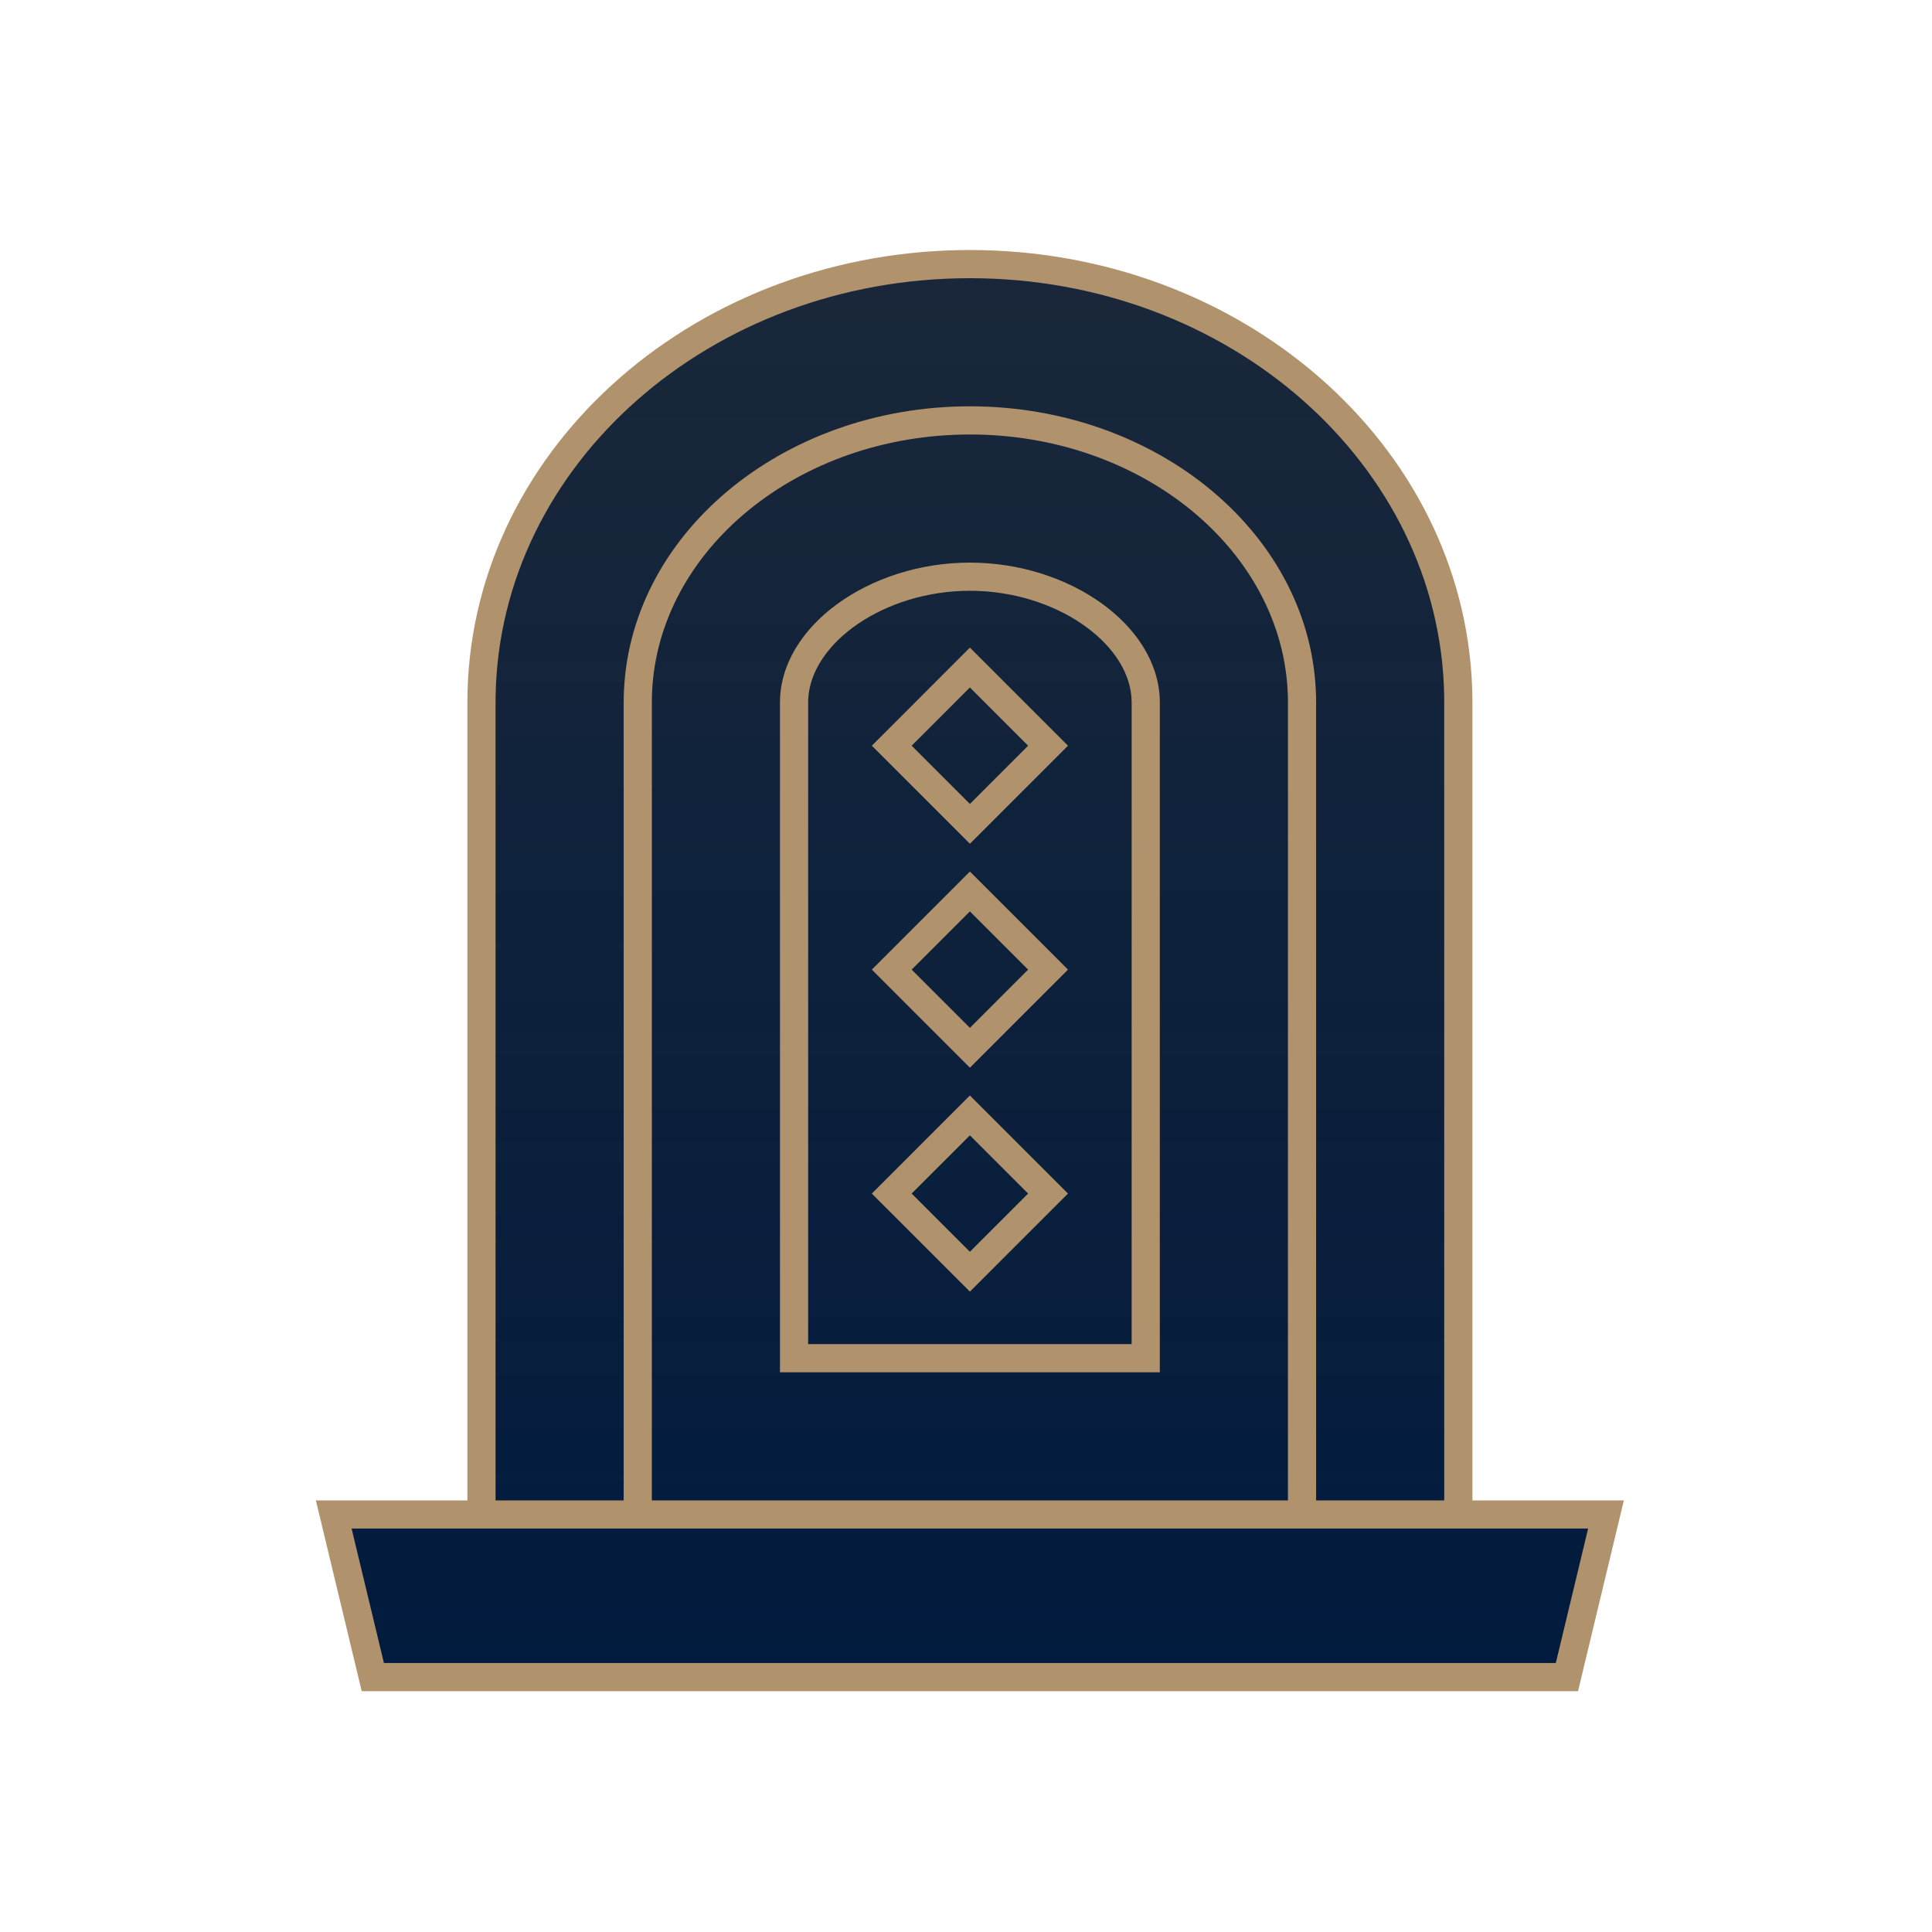
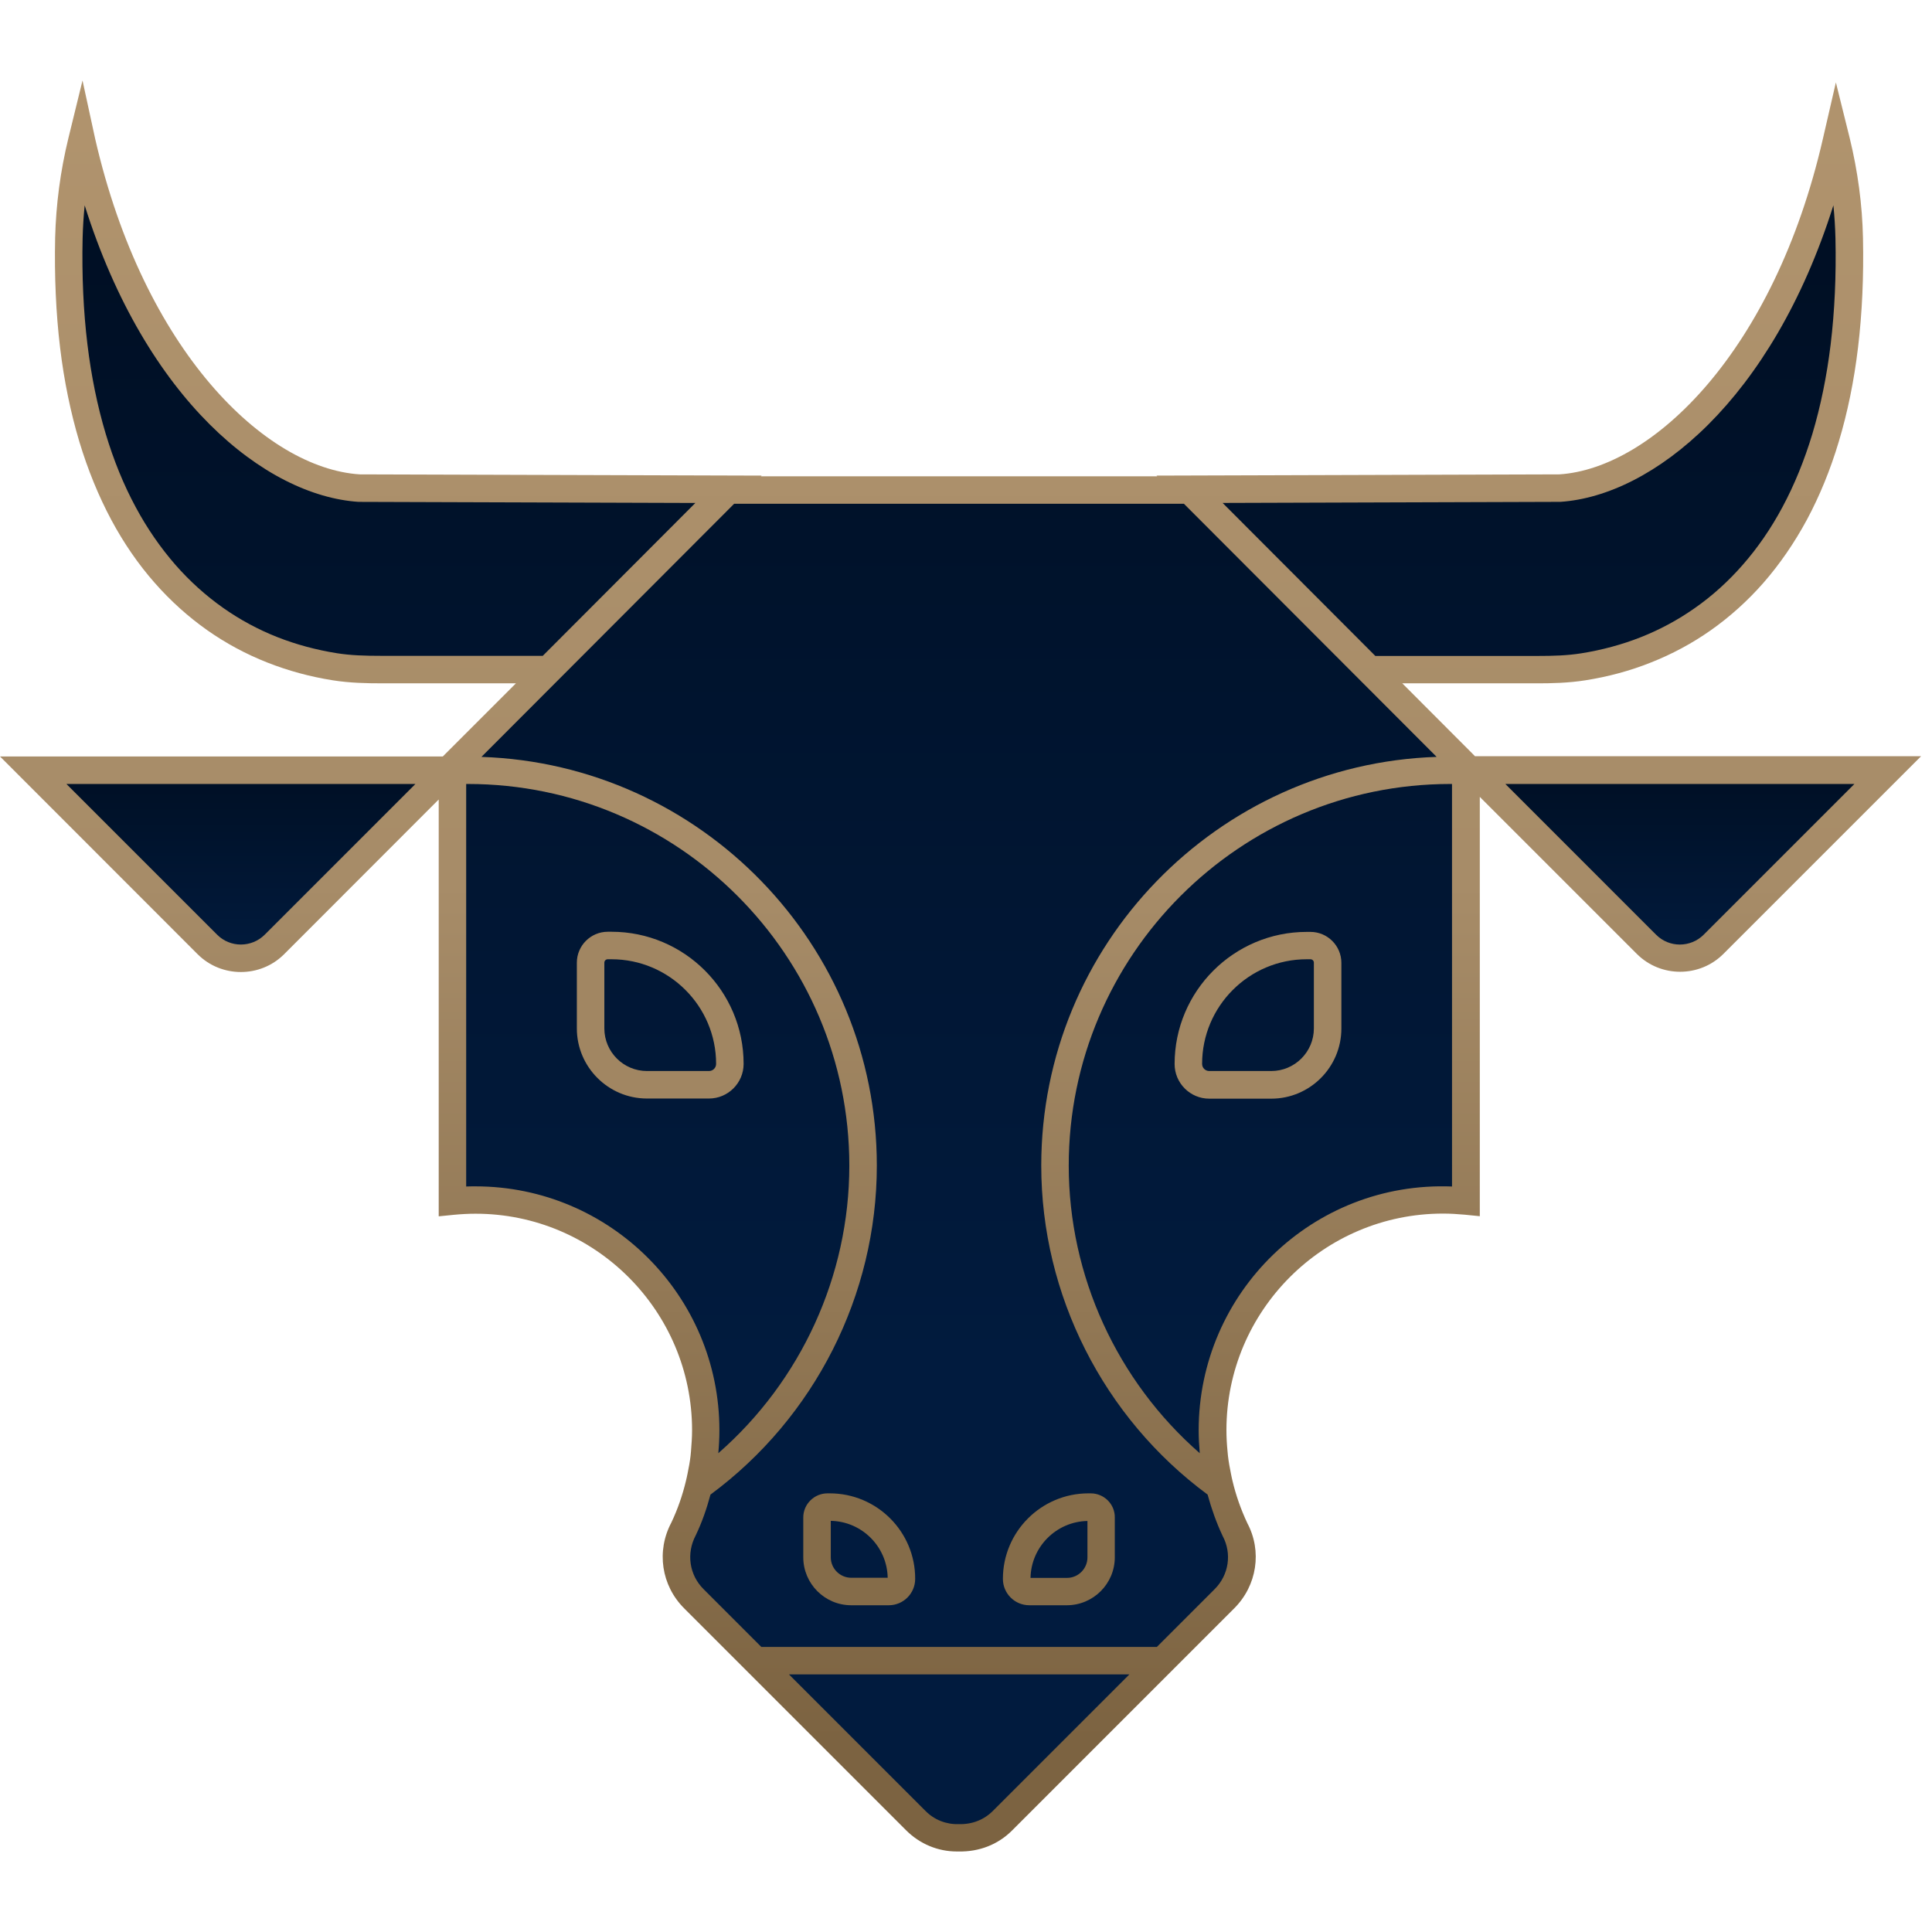
- <svg xmlns="http://www.w3.org/2000/svg" width="120px" height="120px" viewBox="0 0 120 120" version="1.1">
-   <defs>
-     <linearGradient x1="50%" y1="3.41%" x2="50%" y2="100%" id="linearGradient-1">
-       <stop stop-color="#000F24" stop-opacity="0.9" offset="0%" />
-       <stop stop-color="#011B3E" offset="100%" />
-     </linearGradient>
-   </defs>
-   <g id="game_icon_Sicbo" stroke="none" stroke-width="1" fill="none" fill-rule="evenodd">
-     <path d="M29.176,93.663 L29.176,43.228 C29.176,28.188 42.757,16 59.513,16 C76.266,16 89.85,28.188 89.85,43.228 L89.85,43.228 L89.85,93.663 L29.176,93.663 Z M96.595,103.764 L22.427,103.764 L20,93.663 L99.022,93.663 L96.595,103.764 Z" id="Combined-Shape" fill="url(#linearGradient-1)" />
-     <g id="Group" transform="translate(19, 15)">
-       <path d="M40.876,10.888 L41.124,10.888 C52.722,10.888 62.124,20.29 62.124,31.888 L62.124,79.202 L62.124,79.202 L19.876,79.202 L19.876,31.888 C19.876,20.29 29.278,10.888 40.876,10.888 Z" id="Rectangle" />
-       <g id="Group-17" fill="#B0936D" fill-rule="nonzero">
-         <path d="M41.242,0.529 C58.097,0.529 71.894,12.575 72.438,27.714 L72.45,28.174 L72.454,28.632 L72.454,78.192 L81.861,78.193 L79.014,90.043 L3.467,90.043 L0.62,78.193 L10.03,78.192 L10.03,28.632 C10.03,13.243 23.744,0.781 40.727,0.533 L41.242,0.529 Z M79.641,79.942 L2.839,79.942 L4.846,88.293 L77.634,88.293 L79.641,79.942 Z M41.242,11.987 C30.573,11.987 21.874,19.154 21.5,28.027 L21.491,28.33 L21.488,28.632 L21.487,78.192 L60.996,78.192 L60.997,28.632 C60.997,19.59 52.359,12.154 41.605,11.989 L41.242,11.987 Z M41.242,2.279 C25.112,2.279 12.044,13.863 11.784,28.197 L11.78,28.632 L11.779,78.192 L19.738,78.192 L19.738,28.623 L19.742,28.303 C19.948,18.263 29.555,10.237 41.242,10.237 C52.949,10.237 62.544,18.283 62.743,28.315 L62.746,28.632 L62.746,78.192 L70.704,78.192 L70.704,28.64 L70.701,28.198 C70.441,13.848 57.352,2.279 41.242,2.279 Z M41.242,19.945 C47.39,19.945 52.856,23.783 53.034,28.401 L53.038,28.632 L53.038,70.234 L29.446,70.234 L29.446,28.632 C29.446,23.912 34.992,19.945 41.242,19.945 Z M41.242,21.695 C35.955,21.695 31.365,24.908 31.2,28.436 L31.196,28.632 L31.195,68.484 L51.288,68.484 L51.289,28.632 C51.289,25.159 46.961,21.937 41.827,21.708 L41.535,21.698 L41.242,21.695 Z M41.242,53.043 L47.334,59.135 L41.242,65.226 L35.151,59.135 L41.242,53.043 Z M41.242,55.518 L37.625,59.134 L41.242,62.751 L44.858,59.134 L41.242,55.518 Z M41.242,39.133 L47.334,45.225 L41.242,51.316 L35.151,45.225 L41.242,39.133 Z M41.242,41.608 L37.625,45.224 L41.242,48.841 L44.858,45.224 L41.242,41.608 Z M41.242,25.225 L47.334,31.317 L41.242,37.408 L35.151,31.317 L41.242,25.225 Z M41.242,27.7 L37.625,31.317 L41.242,34.934 L44.859,31.317 L41.242,27.7 Z" id="Combined-Shape" />
-       </g>
-     </g>
+ <svg xmlns="http://www.w3.org/2000/svg" xmlns:xlink="http://www.w3.org/1999/xlink" fill="none" height="120" viewBox="0 0 120 120" width="120">
+   <linearGradient id="a">
+     <stop offset="0" stop-color="#011b3e" />
+     <stop offset="1" stop-color="#000f24" />
+   </linearGradient>
+   <linearGradient id="b" gradientUnits="userSpaceOnUse" x1="14.964" x2="14.964" xlink:href="#a" y1="59.522" y2="47.84" />
+   <linearGradient id="c" gradientUnits="userSpaceOnUse" x1="104.338" x2="104.338" xlink:href="#a" y1="59.522" y2="47.84" />
+   <linearGradient id="d" gradientUnits="userSpaceOnUse" x1="59.568" x2="59.568" y1="114.155" y2="8.798">
+     <stop offset=".281" stop-color="#011b3e" />
+     <stop offset=".943" stop-color="#000f24" />
+   </linearGradient>
+   <linearGradient id="e" gradientUnits="userSpaceOnUse" x1="59.651" x2="59.651" y1="115.008" y2="5">
+     <stop offset=".062" stop-color="#7c6341" />
+     <stop offset=".547" stop-color="#a78c68" />
+     <stop offset=".984" stop-color="#b0936d" />
+   </linearGradient>
+   <path d="m5.474 47.841h-3.416l10.819 10.819c1.153 1.153 3.023 1.153 4.176 0l10.819-10.819h-12.689z" fill="url(#b)" />
+   <path d="m113.825 47.841h-9.709-12.681l10.819 10.819c1.153 1.153 3.023 1.153 4.176 0l10.819-10.819z" fill="url(#c)" />
+   <path d="m88.737 41.589h3.851 2.869c.974 0 1.913-.026 2.878-.171 1.324-.205 2.63-.555 3.877-1.05 1.255-.495 2.451-1.136 3.552-1.913 1.144-.811 2.195-1.759 3.117-2.809.999-1.144 1.861-2.408 2.579-3.74.802-1.494 1.434-3.083 1.929-4.705.564-1.861.931-3.774 1.17-5.704.273-2.22.35-4.457.299-6.694-.043-2.066-.324-4.073-.794-6.003 0 .009 0 .017-.009.026-3.202 13.927-11.194 21.091-17.197 21.493l-24.404.077.043.043h-2.92-8.343-3.339-8.343-2.451l.043-.043-24.883-.077c-5.986-.401-13.978-7.566-17.18-21.493 0-.009 0-.017-.009-.026-.47 1.921-.743 3.928-.794 5.994-.051 2.237.034 4.474.299 6.694.231 1.93.606 3.842 1.17 5.704.487 1.622 1.119 3.211 1.93 4.705.717 1.341 1.58 2.604 2.579 3.74.922 1.059 1.972 2.007 3.117 2.809 1.101.777 2.297 1.417 3.552 1.913 1.247.495 2.553.837 3.877 1.05.974.154 1.904.171 2.878.171h2.869 3.851 3.715l-6.003 6.011v.265 26.744c.47-.043.948-.068 1.435-.068 7.899 0 14.303 6.404 14.303 14.303 0 .29-.009.581-.026.871 0 .043-.009.094-.009.137-.017.248-.043.495-.068.743 0 .026-.009.051-.009.077-.034.265-.077.538-.128.794v.017c-.051.282-.111.555-.179.837-.231.931-.555 1.827-.956 2.673-.743 1.383-.529 3.142.64 4.312l13.79 13.79c.743.743 1.725 1.093 2.698 1.068.973.025 1.955-.325 2.698-1.068l13.79-13.79c1.17-1.17 1.383-2.929.64-4.312-.401-.845-.726-1.742-.956-2.673-.068-.273-.128-.555-.179-.837 0-.009 0-.009 0-.017-.051-.265-.094-.529-.128-.794 0-.026-.009-.051-.009-.077-.034-.248-.051-.495-.068-.743 0-.043-.009-.094-.009-.137-.017-.29-.026-.581-.026-.871 0-7.899 6.404-14.303 14.303-14.303.487 0 .956.026 1.435.068v-26.735-.265l-6.003-6.011z" fill="url(#d)" />
+   <path d="m91.632 46.986-4.534-4.543h8.36c.888 0 1.93-.017 3.014-.188 1.409-.222 2.776-.589 4.056-1.101 1.324-.521 2.579-1.196 3.732-2.007 1.187-.837 2.288-1.827 3.27-2.946 1.008-1.153 1.913-2.468 2.69-3.902.794-1.477 1.469-3.117 1.99-4.867.546-1.81.947-3.774 1.195-5.841.256-2.135.359-4.423.308-6.814-.043-2.066-.325-4.15-.82-6.182l-.863-3.475-.811 3.518c-3.023 13.159-10.545 20.442-16.36 20.826l-25.028.077.043.043h-24.609l.043-.043-24.968-.077c-5.875-.384-13.406-7.668-16.429-20.844l-.786-3.621-.88 3.595c-.495 2.032-.769 4.116-.82 6.182-.051 2.391.051 4.688.307 6.814.248 2.075.657 4.039 1.195 5.841.529 1.75 1.195 3.381 1.99 4.867.769 1.435 1.674 2.749 2.69 3.902.982 1.119 2.083 2.109 3.27 2.946 1.153.811 2.408 1.486 3.732 2.007 1.281.504 2.647.879 4.056 1.101 1.084.171 2.126.188 3.014.188h8.368l-4.543 4.543h-27.504l12.271 12.279c.743.743 1.716 1.11 2.69 1.11.973 0 1.947-.367 2.69-1.11l9.598-9.606v25.89l.939-.094c.453-.043.905-.068 1.349-.068 7.42 0 13.449 6.037 13.449 13.449 0 .444-.034.879-.068 1.315-.009.094-.017.179-.026.273-.043.376-.111.743-.188 1.11-.034.154-.06.307-.102.461-.213.888-.512 1.75-.905 2.579-.939 1.768-.623 3.902.794 5.32l13.79 13.79c.854.854 1.981 1.315 3.142 1.315h.128c1.264.026 2.442-.427 3.322-1.315l13.79-13.79c1.417-1.417 1.734-3.552.811-5.286-.401-.854-.709-1.733-.922-2.63-.034-.145-.068-.29-.094-.435-.077-.376-.145-.743-.188-1.127-.009-.094-.017-.179-.026-.273-.043-.435-.068-.871-.068-1.315 0-7.42 6.037-13.449 13.449-13.449.444 0 .897.026 1.349.068l.939.094v-26.044l9.752 9.752c.743.743 1.716 1.11 2.69 1.11.973 0 1.947-.367 2.689-1.11l12.28-12.279h-27.692zm-75.186 11.066c-.82.82-2.152.82-2.963 0l-9.359-9.359h21.68zm80.471-26.881c5.738-.384 13.133-6.302 16.959-18.419.068.692.111 1.383.128 2.066.051 2.305-.051 4.517-.299 6.575-.239 1.972-.623 3.842-1.136 5.559-.495 1.639-1.118 3.168-1.861 4.551-.709 1.323-1.537 2.527-2.468 3.586-.888 1.016-1.887 1.921-2.963 2.673-1.042.734-2.178 1.349-3.373 1.819-1.17.461-2.408.794-3.697.999-.862.137-1.725.162-2.749.162h-10.033l-9.487-9.504zm-73.239 9.564c-1.025 0-1.879-.026-2.75-.162-1.281-.205-2.527-.538-3.697-.999-1.195-.47-2.331-1.085-3.373-1.819-1.076-.76-2.075-1.657-2.963-2.673-.922-1.059-1.759-2.263-2.468-3.586-.743-1.375-1.366-2.903-1.861-4.551-.512-1.708-.897-3.578-1.136-5.559-.248-2.049-.35-4.261-.299-6.575.017-.683.06-1.375.128-2.058 3.817 12.108 11.22 18.034 17.01 18.419l20.921.068-9.478 9.495zm5.858 32.952c-.188 0-.384 0-.581.009v-25.002h.102c13.065 0 23.696 10.631 23.696 23.704 0 6.857-3.006 13.38-8.138 17.863.043-.47.068-.939.068-1.417.009-8.36-6.788-15.157-15.148-15.157zm32.132 38.793c-.546.546-1.281.845-2.118.82-.777.025-1.52-.265-2.066-.82l-8.479-8.479h21.142zm13.782-13.782-3.595 3.595h-24.567l-3.595-3.595c-.879-.879-1.076-2.212-.478-3.339.393-.82.683-1.665.914-2.527 6.473-4.782 10.332-12.399 10.332-20.434 0-13.722-10.938-24.934-24.558-25.386l.026-.026 15.669-15.695h27.939l15.695 15.72c-13.62.453-24.558 11.664-24.558 25.386 0 8.035 3.86 15.652 10.332 20.434.239.871.538 1.725.931 2.562.589 1.093.393 2.425-.487 3.305zm14.738-25.002c-8.659-.342-15.737 6.601-15.737 15.148 0 .47.026.939.068 1.417-5.132-4.483-8.138-11.007-8.138-17.863 0-13.065 10.631-23.704 23.704-23.704h.102zm15.634-15.643c-.819.82-2.151.82-2.963 0l-9.358-9.359h21.68z" fill="url(#e)" />
+   <path d="m51.541 92.755h-.145c-.828 0-1.503.674-1.503 1.494v2.476c0 1.639 1.332 2.98 2.98 2.98h2.331c.905 0 1.639-.734 1.639-1.639.009-2.929-2.374-5.311-5.303-5.311zm1.332 5.243c-.7 0-1.272-.572-1.272-1.272v-2.263c1.938.034 3.501 1.605 3.535 3.535z" fill="#856c49" />
+   <path d="m67.748 92.755h-.145c-2.929 0-5.311 2.382-5.311 5.311 0 .905.734 1.639 1.639 1.639h2.331c1.639 0 2.98-1.332 2.98-2.98v-2.476c.009-.82-.666-1.494-1.494-1.494zm-.205 3.979c0 .7-.572 1.272-1.272 1.272h-2.263c.034-1.93 1.605-3.501 3.535-3.535z" fill="#856c49" />
+   <g fill="#a18662">
+     <path d="m46.187 66.079c0-4.526-3.68-8.206-8.206-8.206h-.231c-1.059 0-1.921.863-1.921 1.921v4.082c0 2.4 1.956 4.355 4.355 4.355h3.851c1.187 0 2.152-.965 2.152-2.152zm-2.152.444h-3.851c-1.46 0-2.647-1.187-2.647-2.647v-4.082c0-.119.094-.213.213-.213h.231c3.578 0 6.498 2.912 6.498 6.498 0 .248-.196.444-.444.444z" />
+     <path d="m81.394 57.882h-.231c-4.526 0-8.206 3.68-8.206 8.206 0 1.187.965 2.152 2.152 2.152h3.851c2.4 0 4.355-1.955 4.355-4.355v-4.082c0-1.059-.862-1.921-1.921-1.921zm.213 5.994c0 1.46-1.187 2.647-2.647 2.647h-3.851c-.248 0-.444-.196-.444-.444 0-3.578 2.912-6.498 6.498-6.498h.231c.12 0 .213.094.213.213z" />
  </g>
</svg>
